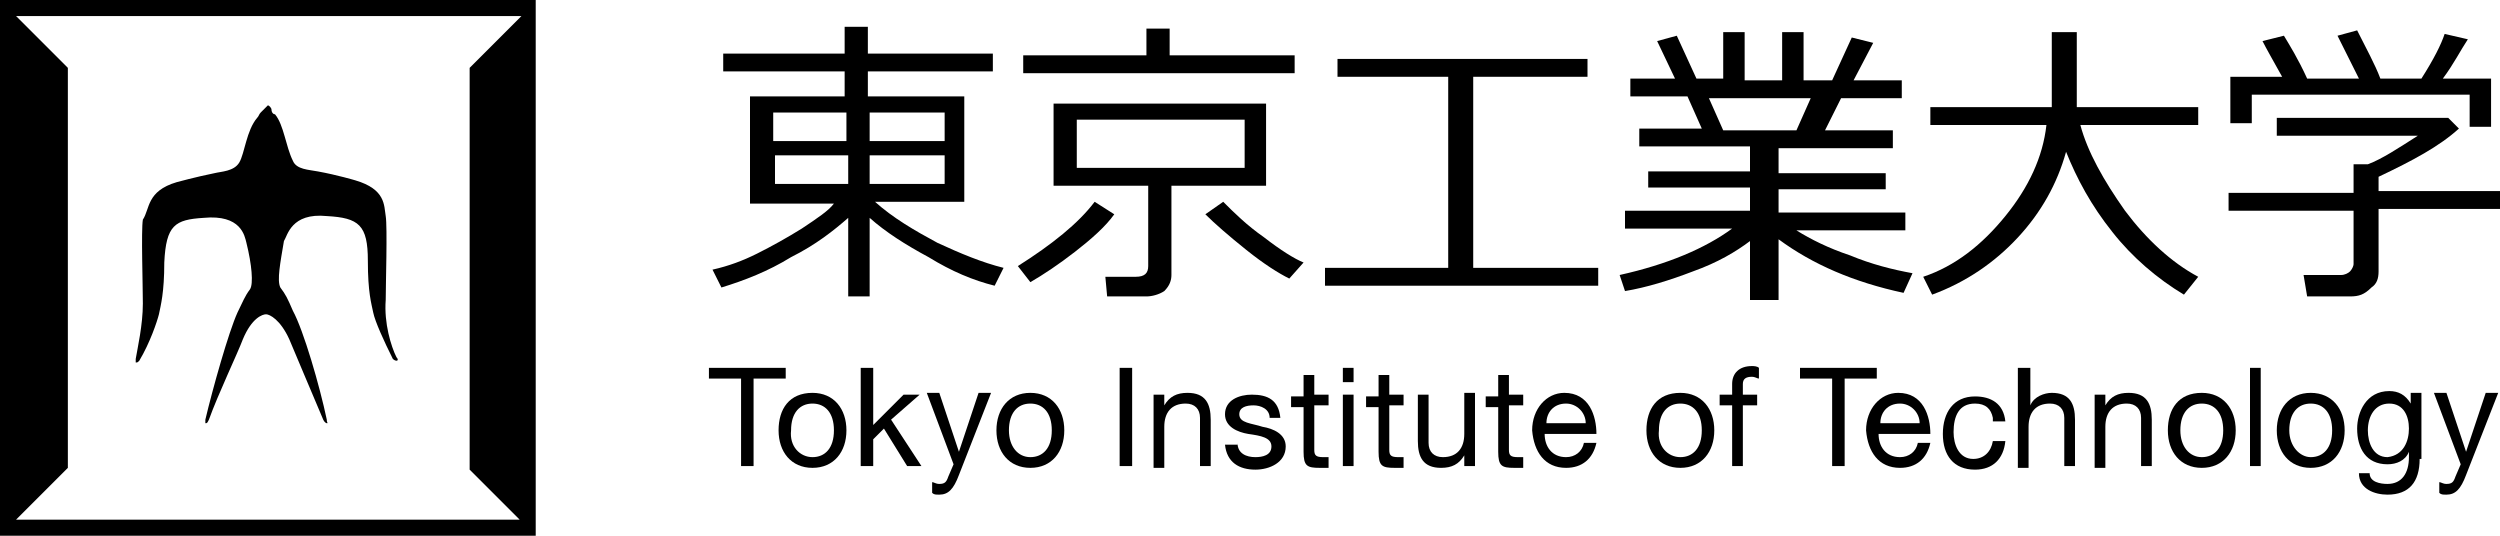
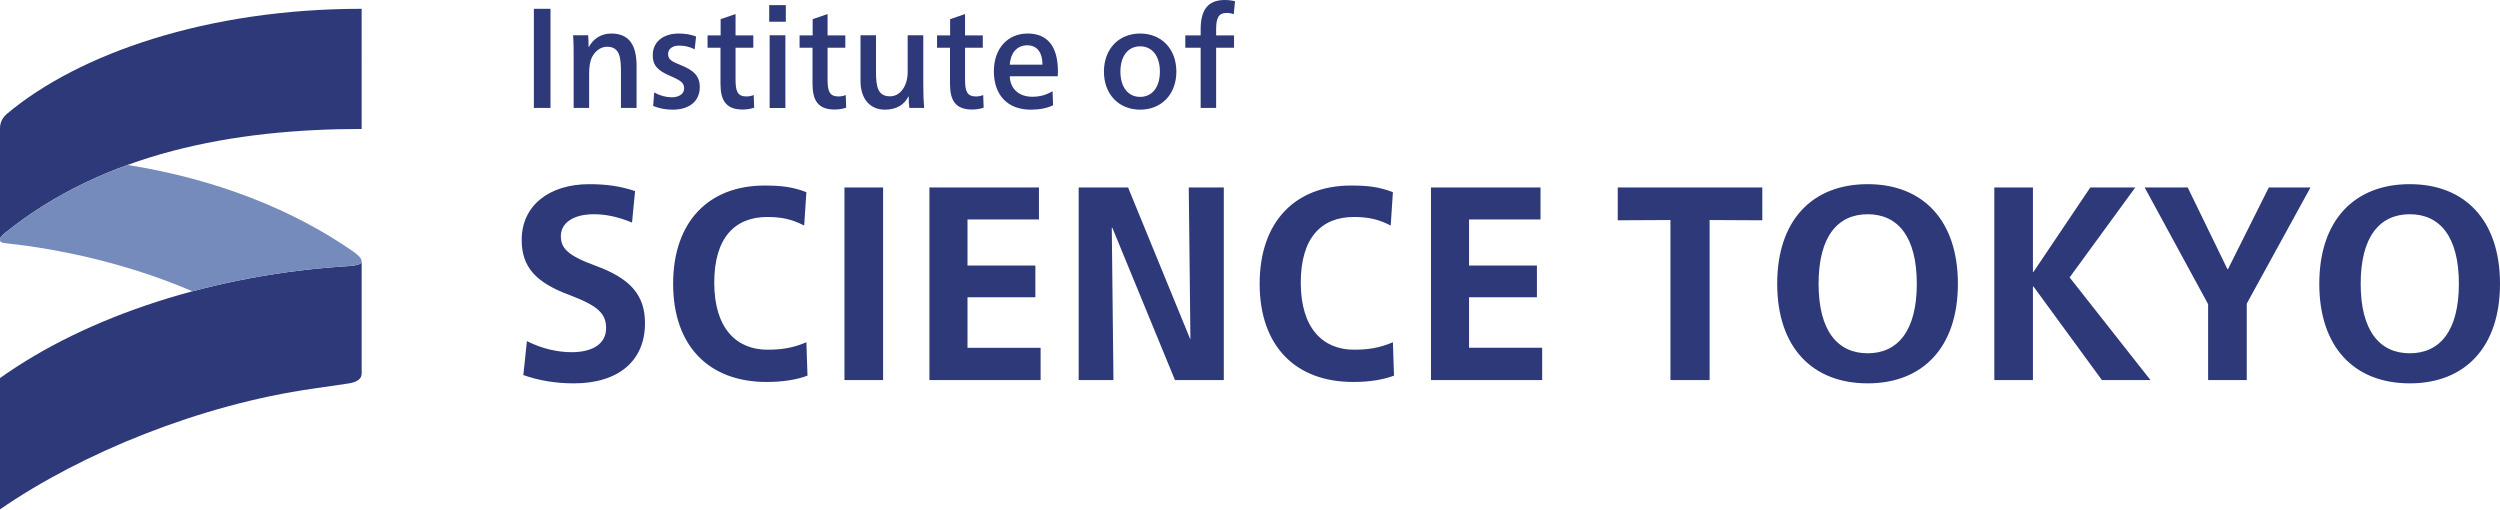
- <svg xmlns="http://www.w3.org/2000/svg" version="1.1" id="レイヤー_1" x="0px" y="0px" viewBox="0 0 140 30" style="enable-background:new 0 0 140 30;" xml:space="preserve">
-   <path d="M0,30h30V0H0V30z M29.1,29.1H0.9l2.9-2.9V3.8L0.9,0.9h28.3l-2.9,2.9v22.5L29.1,29.1z M22.2,20c0.1,0.1,0.1,0.2,0,0.2  c0,0-0.1,0-0.2-0.1l0,0l0,0c-0.5-1-1-2.1-1.1-2.6s-0.3-1.1-0.3-2.9c0-2-0.5-2.4-2.3-2.5c-2-0.2-2.2,1.1-2.4,1.4  c-0.2,1.2-0.4,2.2-0.2,2.6c0.3,0.4,0.4,0.6,0.7,1.3c0.6,1.1,1.5,4.2,1.9,6.1c0,0.2,0.1,0.2,0,0.2c0,0-0.1,0-0.2-0.2  c-0.6-1.4-1.6-3.8-1.9-4.5c-0.5-1.1-1.1-1.4-1.3-1.4l0,0l0,0c-0.2,0-0.8,0.2-1.3,1.4c-0.3,0.8-1.4,3.1-1.9,4.5  c-0.1,0.2-0.1,0.2-0.2,0.2c0,0,0-0.1,0-0.2c0.4-1.7,1.3-4.9,1.8-6c0.3-0.6,0.4-0.9,0.7-1.3c0.2-0.3,0.1-1.4-0.2-2.6  c-0.1-0.4-0.3-1.6-2.4-1.4c-1.6,0.1-2.1,0.4-2.2,2.5c0,1.7-0.2,2.4-0.3,2.9c-0.1,0.4-0.5,1.6-1.1,2.6l0,0l0,0  c-0.1,0.1-0.1,0.1-0.2,0.1c0,0,0-0.1,0-0.2C7.7,19.5,8,18.2,8,17c0-1-0.1-4.1,0-4.7c0.4-0.6,0.2-1.6,1.9-2.1c0,0,1.1-0.3,2.1-0.5  c0.4-0.1,1.1-0.1,1.4-0.6s0.4-1.8,1-2.5c0.1-0.1,0.1-0.2,0.2-0.3C14.9,6,15,5.9,15,5.9s0.1,0,0.2,0.2c0,0.2,0.1,0.3,0.2,0.3  C15.9,7,16,8.2,16.4,9c0.2,0.5,0.9,0.5,1.4,0.6c1.1,0.2,2.1,0.5,2.1,0.5c1.7,0.5,1.6,1.4,1.7,2s0,3.9,0,4.7  C21.5,18.1,21.9,19.4,22.2,20z" />
-   <path d="M40.4,16.1l-0.5-1c0.9-0.2,1.7-0.5,2.5-0.9c0.8-0.4,1.7-0.9,2.5-1.4c0.9-0.6,1.5-1,1.8-1.4h-4.7V5.4h5.3V4h-6.8V3h6.8V1.5  h1.3V3h7v1h-7v1.4h5.4v5.9h-5c1,0.9,2.2,1.6,3.5,2.3c1.3,0.6,2.5,1.1,3.7,1.4L55.7,16c-1.2-0.3-2.4-0.8-3.7-1.6  c-1.3-0.7-2.4-1.4-3.3-2.2v4.4h-1.2v-4.4c-0.8,0.7-1.8,1.5-3.2,2.2C43,15.2,41.7,15.7,40.4,16.1 M43.3,7.9h4.1V6.3h-4.1V7.9z   M47.5,8.7h-4.1v1.6h4.1V8.7z M48.7,7.9h4.2V6.3h-4.2V7.9z M52.9,8.7h-4.2v1.6h4.2V8.7z" />
-   <path d="M57.7,15.8l-0.7-0.9c1.9-1.2,3.4-2.4,4.3-3.6l1.1,0.7c-0.5,0.7-1.3,1.4-2.2,2.1C59.3,14.8,58.4,15.4,57.7,15.8 M57.3,4.1v-1  h6.9V1.6h1.3v1.5h7v1H57.3z M64.2,16.6H62l-0.1-1.1h1.7c0.5,0,0.7-0.2,0.7-0.6v-4.5H59V5.8h11.9v4.6h-5.3v5c0,0.3-0.1,0.6-0.4,0.9  C64.9,16.5,64.5,16.6,64.2,16.6 M69.7,6.7h-9.4v2.7h9.4V6.7z M72.2,15.6c-0.6-0.3-1.4-0.8-2.4-1.6c-1-0.8-1.8-1.5-2.3-2l1-0.7  c0.6,0.6,1.3,1.3,2.3,2c0.9,0.7,1.7,1.2,2.2,1.4L72.2,15.6z" />
-   <polygon points="74.2,16 74.2,15 81.1,15 81.1,4.3 74.9,4.3 74.9,3.3 88.9,3.3 88.9,4.3 82.5,4.3 82.5,15 89.5,15 89.5,16 " />
-   <path d="M91,16.3l-0.3-0.9c2.7-0.6,4.8-1.5,6.3-2.6h-6v-1h7v-1.3h-5.7V9.6H98V8.2h-6.2v-1h3.5l-0.8-1.8h-3.2v-1h2.5l-1-2.1l1.1-0.3  l1.1,2.4h1.5V1.8h1.2v2.7h2.1V1.8h1.2v2.7h1.6l1.1-2.4l1.2,0.3l-1.1,2.1h2.7v1h-3.4l-0.9,1.8h3.8v1h-6.4v1.4h6v0.9h-6v1.3h7.1v1  h-6.1c0.8,0.5,1.8,1,3,1.4c1.2,0.5,2.4,0.8,3.5,1l-0.5,1.1c-2.8-0.6-5.1-1.6-7-3v3.4H98v-3.3c-0.8,0.6-1.8,1.2-3.2,1.7  C93.5,15.7,92.2,16.1,91,16.3 M95.7,5.5l0.8,1.8h4.1l0.8-1.8H95.7z" />
-   <path d="M123.1,15.5l-0.8,1c-1.5-0.9-2.9-2.1-4-3.5c-1.2-1.5-2-3-2.6-4.5c-0.5,1.8-1.4,3.4-2.7,4.8c-1.3,1.4-2.9,2.5-4.8,3.2l-0.5-1  c1.8-0.6,3.3-1.8,4.6-3.4c1.3-1.6,2.1-3.3,2.3-5.1h-6.5V6h6.8V1.8h1.4V6h6.8V7h-6.6c0.4,1.5,1.3,3.1,2.5,4.8  C120.2,13.4,121.6,14.7,123.1,15.5" />
-   <path d="M131.6,16.6h-2.4l-0.2-1.2h2.1c0.2,0,0.4-0.1,0.5-0.2c0.1-0.1,0.2-0.3,0.2-0.4v-3h-7v-1h7V9.2h0.8c0.8-0.3,1.7-0.9,2.8-1.6  h-7.9v-1h9.6l0.6,0.6c-1.1,1-2.6,1.8-4.5,2.7v0.8h6.9v1h-6.9v3.5c0,0.4-0.1,0.7-0.4,0.9C132.4,16.5,132.1,16.6,131.6,16.6   M127.8,4.3c-0.5-0.9-0.9-1.6-1.1-2l1.2-0.3c0.3,0.5,0.8,1.3,1.3,2.4h2.9c-0.2-0.4-0.6-1.2-1.2-2.4l1.1-0.3c0.5,1,1,1.9,1.3,2.7h2.3  c0.7-1.1,1.1-1.9,1.3-2.5l1.3,0.3c-0.4,0.6-0.8,1.4-1.4,2.2h2.7v2.7h-1.2V5.3h-12.2v1.6h-1.2V4.3H127.8z" />
-   <polygon points="41.5,21.2 39.7,21.2 39.7,20.6 44,20.6 44,21.2 42.2,21.2 42.2,26.1 41.5,26.1 " />
-   <path d="M45.5,22c1.2,0,1.9,0.9,1.9,2.1c0,1.2-0.7,2.1-1.9,2.1c-1.2,0-1.9-0.9-1.9-2.1C43.6,22.9,44.2,22,45.5,22 M45.5,25.6  c0.7,0,1.2-0.5,1.2-1.5c0-1-0.5-1.5-1.2-1.5c-0.7,0-1.2,0.5-1.2,1.5C44.2,25,44.8,25.6,45.5,25.6" />
-   <polygon points="48.2,20.6 48.9,20.6 48.9,23.8 50.6,22.1 51.5,22.1 49.9,23.5 51.6,26.1 50.8,26.1 49.5,24 48.9,24.6 48.9,26.1   48.2,26.1 " />
-   <path d="M53.7,26.6c-0.3,0.8-0.6,1.1-1.1,1.1c-0.2,0-0.3,0-0.4-0.1V27c0.1,0,0.2,0.1,0.4,0.1c0.3,0,0.4-0.1,0.5-0.4l0.3-0.7l-1.5-4  h0.7l1.1,3.3h0l1.1-3.3h0.7L53.7,26.6z" />
-   <path d="M57.7,22c1.2,0,1.9,0.9,1.9,2.1c0,1.2-0.7,2.1-1.9,2.1c-1.2,0-1.9-0.9-1.9-2.1C55.8,22.9,56.5,22,57.7,22 M57.7,25.6  c0.7,0,1.2-0.5,1.2-1.5c0-1-0.5-1.5-1.2-1.5c-0.7,0-1.2,0.5-1.2,1.5C56.5,25,57,25.6,57.7,25.6" />
-   <rect x="62.7" y="20.6" width="0.7" height="5.5" />
-   <path d="M64.6,22.1h0.6v0.6h0c0.3-0.5,0.7-0.7,1.3-0.7c1,0,1.3,0.6,1.3,1.5v2.6h-0.6v-2.7c0-0.5-0.3-0.8-0.8-0.8  c-0.8,0-1.2,0.5-1.2,1.3v2.3h-0.6V22.1z" />
-   <path d="M69.3,24.8c0,0.6,0.5,0.8,1,0.8c0.4,0,0.9-0.1,0.9-0.6c0-0.5-0.6-0.6-1.3-0.7c-0.6-0.1-1.3-0.4-1.3-1.1  c0-0.8,0.8-1.1,1.5-1.1c0.9,0,1.5,0.3,1.6,1.3h-0.6c0-0.5-0.5-0.7-0.9-0.7c-0.4,0-0.8,0.1-0.8,0.5c0,0.5,0.7,0.5,1.3,0.7  c0.6,0.1,1.3,0.4,1.3,1.1c0,0.9-0.9,1.3-1.7,1.3c-0.9,0-1.6-0.4-1.7-1.4H69.3z" />
-   <path d="M73.6,22.1h0.8v0.6h-0.8v2.5c0,0.3,0.1,0.4,0.5,0.4h0.3v0.6h-0.5c-0.7,0-0.9-0.1-0.9-0.9v-2.5h-0.7v-0.6H73v-1.2h0.6V22.1z" />
-   <path d="M75.8,21.4h-0.6v-0.8h0.6V21.4z M75.2,22.1h0.6v4h-0.6V22.1z" />
-   <path d="M77.8,22.1h0.8v0.6h-0.8v2.5c0,0.3,0.1,0.4,0.5,0.4h0.3v0.6h-0.5c-0.7,0-0.9-0.1-0.9-0.9v-2.5h-0.7v-0.6h0.7v-1.2h0.6V22.1z  " />
-   <path d="M82.6,26.1H82v-0.6h0c-0.3,0.5-0.7,0.7-1.3,0.7c-1,0-1.3-0.6-1.3-1.5v-2.6H80v2.7c0,0.5,0.3,0.8,0.8,0.8  c0.8,0,1.2-0.5,1.2-1.3v-2.3h0.6V26.1z" />
-   <path d="M84.5,22.1h0.8v0.6h-0.8v2.5c0,0.3,0.1,0.4,0.5,0.4h0.3v0.6h-0.5c-0.7,0-0.9-0.1-0.9-0.9v-2.5h-0.7v-0.6h0.7v-1.2h0.6V22.1z  " />
-   <path d="M89.4,24.8c-0.2,0.9-0.8,1.4-1.7,1.4c-1.2,0-1.8-0.9-1.9-2.1c0-1.2,0.8-2.1,1.8-2.1c1.4,0,1.8,1.3,1.8,2.3h-2.9  c0,0.7,0.4,1.3,1.2,1.3c0.5,0,0.9-0.3,1-0.8H89.4z M88.8,23.7c0-0.6-0.5-1.1-1.1-1.1c-0.7,0-1.1,0.5-1.1,1.1H88.8z" />
-   <path d="M94.1,22c1.2,0,1.9,0.9,1.9,2.1c0,1.2-0.7,2.1-1.9,2.1c-1.2,0-1.9-0.9-1.9-2.1C92.2,22.9,92.8,22,94.1,22 M94.1,25.6  c0.7,0,1.2-0.5,1.2-1.5c0-1-0.5-1.5-1.2-1.5c-0.7,0-1.2,0.5-1.2,1.5C92.8,25,93.4,25.6,94.1,25.6" />
-   <path d="M97,22.7h-0.7v-0.6H97v-0.6c0-0.6,0.4-1,1.1-1c0.1,0,0.3,0,0.4,0.1v0.6c-0.1,0-0.2-0.1-0.4-0.1c-0.3,0-0.5,0.1-0.5,0.4v0.6  h0.8v0.6h-0.8v3.4H97V22.7z" />
-   <polygon points="102.6,21.2 100.8,21.2 100.8,20.6 105.1,20.6 105.1,21.2 103.3,21.2 103.3,26.1 102.6,26.1 " />
-   <path d="M108.1,24.8c-0.2,0.9-0.8,1.4-1.7,1.4c-1.2,0-1.8-0.9-1.9-2.1c0-1.2,0.8-2.1,1.8-2.1c1.4,0,1.8,1.3,1.8,2.3h-2.9  c0,0.7,0.4,1.3,1.2,1.3c0.5,0,0.9-0.3,1-0.8H108.1z M107.5,23.7c0-0.6-0.5-1.1-1.1-1.1c-0.7,0-1.1,0.5-1.1,1.1H107.5z" />
-   <path d="M111.6,23.4c-0.1-0.5-0.4-0.8-1-0.8c-0.9,0-1.2,0.7-1.2,1.6c0,0.7,0.3,1.5,1.1,1.5c0.6,0,1-0.4,1.1-1h0.7  c-0.1,1-0.7,1.6-1.7,1.6c-1.2,0-1.8-0.8-1.8-2c0-1.2,0.6-2.1,1.8-2.1c0.9,0,1.6,0.4,1.7,1.4H111.6z" />
-   <path d="M113.1,20.6h0.6v2.1h0c0.2-0.5,0.8-0.7,1.2-0.7c1,0,1.3,0.6,1.3,1.5v2.6h-0.6v-2.7c0-0.5-0.3-0.8-0.8-0.8  c-0.8,0-1.2,0.5-1.2,1.3v2.3h-0.6V20.6z" />
-   <path d="M117.3,22.1h0.6v0.6h0c0.3-0.5,0.7-0.7,1.3-0.7c1,0,1.3,0.6,1.3,1.5v2.6h-0.6v-2.7c0-0.5-0.3-0.8-0.8-0.8  c-0.8,0-1.2,0.5-1.2,1.3v2.3h-0.6V22.1z" />
-   <path d="M123.3,22c1.2,0,1.9,0.9,1.9,2.1c0,1.2-0.7,2.1-1.9,2.1c-1.2,0-1.9-0.9-1.9-2.1C121.4,22.9,122,22,123.3,22 M123.3,25.6  c0.7,0,1.2-0.5,1.2-1.5c0-1-0.5-1.5-1.2-1.5c-0.7,0-1.2,0.5-1.2,1.5C122.1,25,122.6,25.6,123.3,25.6" />
-   <rect x="126" y="20.6" width="0.6" height="5.5" />
-   <path d="M129.4,22c1.2,0,1.9,0.9,1.9,2.1c0,1.2-0.7,2.1-1.9,2.1c-1.2,0-1.9-0.9-1.9-2.1C127.5,22.9,128.2,22,129.4,22 M129.4,25.6  c0.7,0,1.2-0.5,1.2-1.5c0-1-0.5-1.5-1.2-1.5c-0.7,0-1.2,0.5-1.2,1.5C128.2,25,128.8,25.6,129.4,25.6" />
-   <path d="M135.5,25.7c0,1.3-0.6,2-1.8,2c-0.7,0-1.6-0.3-1.6-1.2h0.6c0,0.5,0.6,0.6,1,0.6c0.8,0,1.2-0.6,1.2-1.5v-0.3h0  c-0.2,0.5-0.7,0.7-1.2,0.7c-1.2,0-1.7-0.9-1.7-2c0-0.9,0.5-2.1,1.8-2.1c0.5,0,0.9,0.2,1.2,0.7h0v-0.6h0.6V25.7z M134.9,24  c0-0.7-0.3-1.4-1.1-1.4c-0.8,0-1.2,0.7-1.2,1.5c0,0.7,0.3,1.5,1.1,1.5C134.6,25.5,134.9,24.7,134.9,24" />
-   <path d="M138.1,26.6c-0.3,0.8-0.6,1.1-1.1,1.1c-0.2,0-0.3,0-0.4-0.1V27c0.1,0,0.2,0.1,0.4,0.1c0.3,0,0.4-0.1,0.5-0.4l0.3-0.7l-1.5-4  h0.7l1.1,3.3h0l1.1-3.3h0.7L138.1,26.6z" />
+ <svg xmlns="http://www.w3.org/2000/svg" height="115.512pt" viewBox="0 0 566.93 115.512" width="566.93pt">
+   <g fill="#2d3979">
+     <path d="m535.336 64.348c0 10.762 4.379 15.766 11.137 15.766s11.133-5.004 11.133-15.766-4.375-15.766-11.133-15.766-11.137 5.004-11.137 15.766m31.594 0c0 14.391-7.945 22.586-20.457 22.586-12.578 0-20.523-8.195-20.523-22.586 0-14.391 7.945-22.586 20.523-22.586 12.512 0 20.457 8.195 20.457 22.586m-80.582-21.836h9.762l9.008 18.52h.125l9.262-18.52h9.445l-14.449 26.34v17.332h-8.762v-17.207zm-25.336 22.461v21.211h-8.758v-43.672h8.758v19.148h.125l12.887-19.148h10.199l-14.891 20.398 18.332 23.273h-11.012l-15.516-21.211zm-48.609-.625c0 10.762 4.379 15.766 11.137 15.766 6.758 0 11.137-5.004 11.137-15.766s-4.379-15.766-11.137-15.766c-6.758 0-11.137 5.004-11.137 15.766m31.594 0c0 14.391-7.945 22.586-20.457 22.586-12.574 0-20.52-8.195-20.52-22.586 0-14.391 7.945-22.586 20.52-22.586 12.512 0 20.457 8.195 20.457 22.586m-44.355-21.836v7.445l-11.949-.062v36.289h-8.883v-36.289l-11.953.062v-7.445zm-75.137 43.672v-43.672h24.84v7.258h-16.207v10.449h15.391v7.195h-15.391v11.449h16.582v7.32zm-8.633-8.574.25 7.57c-2.438.941-5.691 1.441-9.258 1.441-13.074 0-21.211-8.133-21.211-22.273 0-14.141 8.137-22.273 20.711-22.273 3.566 0 6.32.254 9.508 1.504l-.5 7.57c-2.754-1.441-5.129-1.941-8.383-1.941-7.258 0-12.012 4.629-12.012 14.891 0 10.324 5.004 15.203 12.074 15.203 3.129 0 5.758-.375 8.82-1.691m-45.918-.75-.375-34.348h7.945v43.672h-11.074l-14.203-34.535h-.125l.379 34.535h-7.887v-43.672h11.199l14.078 34.348zm-59.184 9.324v-43.672h24.836v7.258h-16.203v10.449h15.391v7.195h-15.391v11.449h16.578v7.32zm-10.508 0h-8.762v-43.672h8.762zm-17.395-8.574.25 7.57c-2.438.941-5.691 1.441-9.258 1.441-13.074 0-21.211-8.133-21.211-22.273 0-14.141 8.137-22.273 20.711-22.273 3.566 0 6.32.254 9.508 1.504l-.5 7.57c-2.754-1.441-5.129-1.941-8.383-1.941-7.258 0-12.012 4.629-12.012 14.891 0 10.324 5.004 15.203 12.074 15.203 3.129 0 5.754-.375 8.82-1.691m-38.848-34.281-.691 7.133c-3.379-1.379-6.066-1.879-8.695-1.879-4.566 0-7.445 1.938-7.445 4.941 0 2.691 1.441 4.379 7.758 6.695 7.945 2.879 11.324 6.633 11.324 13.074 0 8.512-6.004 13.641-16.141 13.641-4.066 0-7.883-.625-11.449-1.879l.812-7.695c3.629 1.816 7.133 2.504 10.137 2.504 4.816 0 7.82-1.938 7.82-5.441 0-3.316-1.816-5.07-8.258-7.508-7.633-2.816-10.887-6.32-10.887-12.516 0-7.754 6.195-12.637 15.328-12.637 3.816 0 7.008.438 10.387 1.566m124.777-32.504v-2.805h3.48v-1.352c0-4.254 1.516-6.668 5.441-6.668.871 0 1.645.098 2.352.289l-.289 2.934c-.516-.195-1.031-.293-1.609-.293-1.773 0-2.383 1.062-2.383 3.672v1.418h4.059v2.805h-4.059v13.656h-3.512v-13.656zm-5.762 5.41c0-3.512-1.738-5.734-4.477-5.734s-4.477 2.223-4.477 5.734 1.738 5.734 4.477 5.734c2.738 0 4.477-2.223 4.477-5.734m-12.691 0c0-5.152 3.383-8.633 8.215-8.633 4.832 0 8.211 3.48 8.211 8.633 0 5.152-3.379 8.633-8.211 8.633-4.832 0-8.215-3.48-8.215-8.633m-17.391-5.961c-2.094 0-3.738 1.418-3.961 4.383h7.406c0-2.996-1.383-4.383-3.445-4.383m-7.57 5.863c0-5.09 3.094-8.535 7.668-8.535 4.348 0 6.859 2.738 6.859 8.602 0 .449-.031.773-.062 1.094h-10.855c.094 2.867 2.094 4.641 5.09 4.641 1.77 0 3.219-.422 4.605-1.258l.129 3.188c-1.387.68-3.156 1-5.059 1-5.219 0-8.375-3.254-8.375-8.73m-9.949 2.867v-8.18h-2.934v-2.805h2.965v-3.672l3.383-1.16v4.832h4.027v2.805h-4.027v7.184c0 2.641.418 3.863 2.48 3.863.609 0 1.16-.129 1.641-.32l.098 2.867c-.742.254-1.645.418-2.609.418-3.832 0-5.023-2.129-5.023-5.832m-20.293-.645v-10.371h3.512v8.344c0 3.414.453 5.508 3.191 5.508 2.414 0 3.992-2.512 3.992-5.477v-8.375h3.543v11.242c0 2.062.066 3.863.195 5.25h-3.352c-.094-.676-.16-1.547-.16-2.609h-.062c-.809 1.707-2.547 2.996-5.316 2.996-3.383 0-5.543-2.449-5.543-6.508m-10.883.645v-8.18h-2.934v-2.805h2.965v-3.672l3.383-1.16v4.832h4.027v2.805h-4.027v7.184c0 2.641.418 3.863 2.48 3.863.613 0 1.16-.129 1.641-.32l.098 2.867c-.742.254-1.641.418-2.609.418-3.832 0-5.023-2.129-5.023-5.832m-6.152 5.477h-3.574v-16.492h3.574zm.098-19.555h-3.77v-3.766h3.77zm-14.816 14.078v-8.18h-2.93v-2.805h2.961v-3.672l3.383-1.16v4.832h4.027v2.805h-4.027v7.184c0 2.641.418 3.863 2.48 3.863.613 0 1.16-.129 1.645-.32l.094 2.867c-.738.254-1.641.418-2.605.418-3.836 0-5.027-2.129-5.027-5.832m-15.266 5.023.227-3.059c1.352.742 2.738 1.094 3.992 1.094 1.547 0 2.805-.707 2.805-2.027 0-1.223-.707-1.773-3.188-2.832-2.867-1.227-3.934-2.418-3.934-4.672 0-3.062 2.387-4.93 5.895-4.93 1.449 0 2.836.227 3.934.676l-.324 2.898c-1.223-.613-2.352-.836-3.512-.836-1.414 0-2.512.676-2.512 1.898 0 1.227.773 1.707 2.934 2.547 2.863 1.16 4.25 2.445 4.25 4.961 0 3.348-2.547 5.121-6.121 5.121-1.609 0-2.996-.258-4.445-.84m-18.164-16.039h3.414c.066.707.098 1.805.098 2.672h.062c1.031-1.934 2.867-3.059 5.09-3.059 4.254 0 5.734 2.898 5.734 7.344v9.535h-3.543v-8.055c0-3.348-.227-5.828-3.156-5.828-1.387 0-2.609.902-3.352 2.254-.484.902-.707 2.16-.707 3.961v7.668h-3.512v-11.5c0-1.676 0-3.414-.129-4.992m-5.121 16.492h-3.77v-22.484h3.77zm0 0" />
+     <path d="m82.012 1.996c-34.957 0-64.066 10.102-80.414 23.793-.934.797-1.598 1.859-1.598 3.324v25.254c0-.531.398-.93 1.199-1.594 22.461-18.078 51.703-23.527 80.812-23.527zm0 0" />
+     <path d="m82.016 84.621v-25.336c0 .664-1.199.93-3.059 1.062-30.176 1.863-59.02 11.168-78.957 25.391v29.773c18.543-12.801 45.48-23.766 71.031-27.383.312-.043 6.555-.953 7.336-1.07.949-.145 2.918-.355 3.488-1.602.121-.258.16-.602.16-.836" />
+   </g>
+   <path d="m82.012 59.285c0-.664-.664-1.328-1.727-2.125-13.891-9.688-31.301-16.547-51.367-19.758-9.949 3.602-19.309 8.602-27.719 15.371-.801.664-1.199 1.062-1.199 1.594s.266.664 1.328.797c13.098 1.395 28.312 4.871 42.309 10.895 11.23-3 23.164-4.961 35.32-5.711 1.859-.133 3.055-.398 3.055-1.062" fill="#758bbc" />
</svg>
